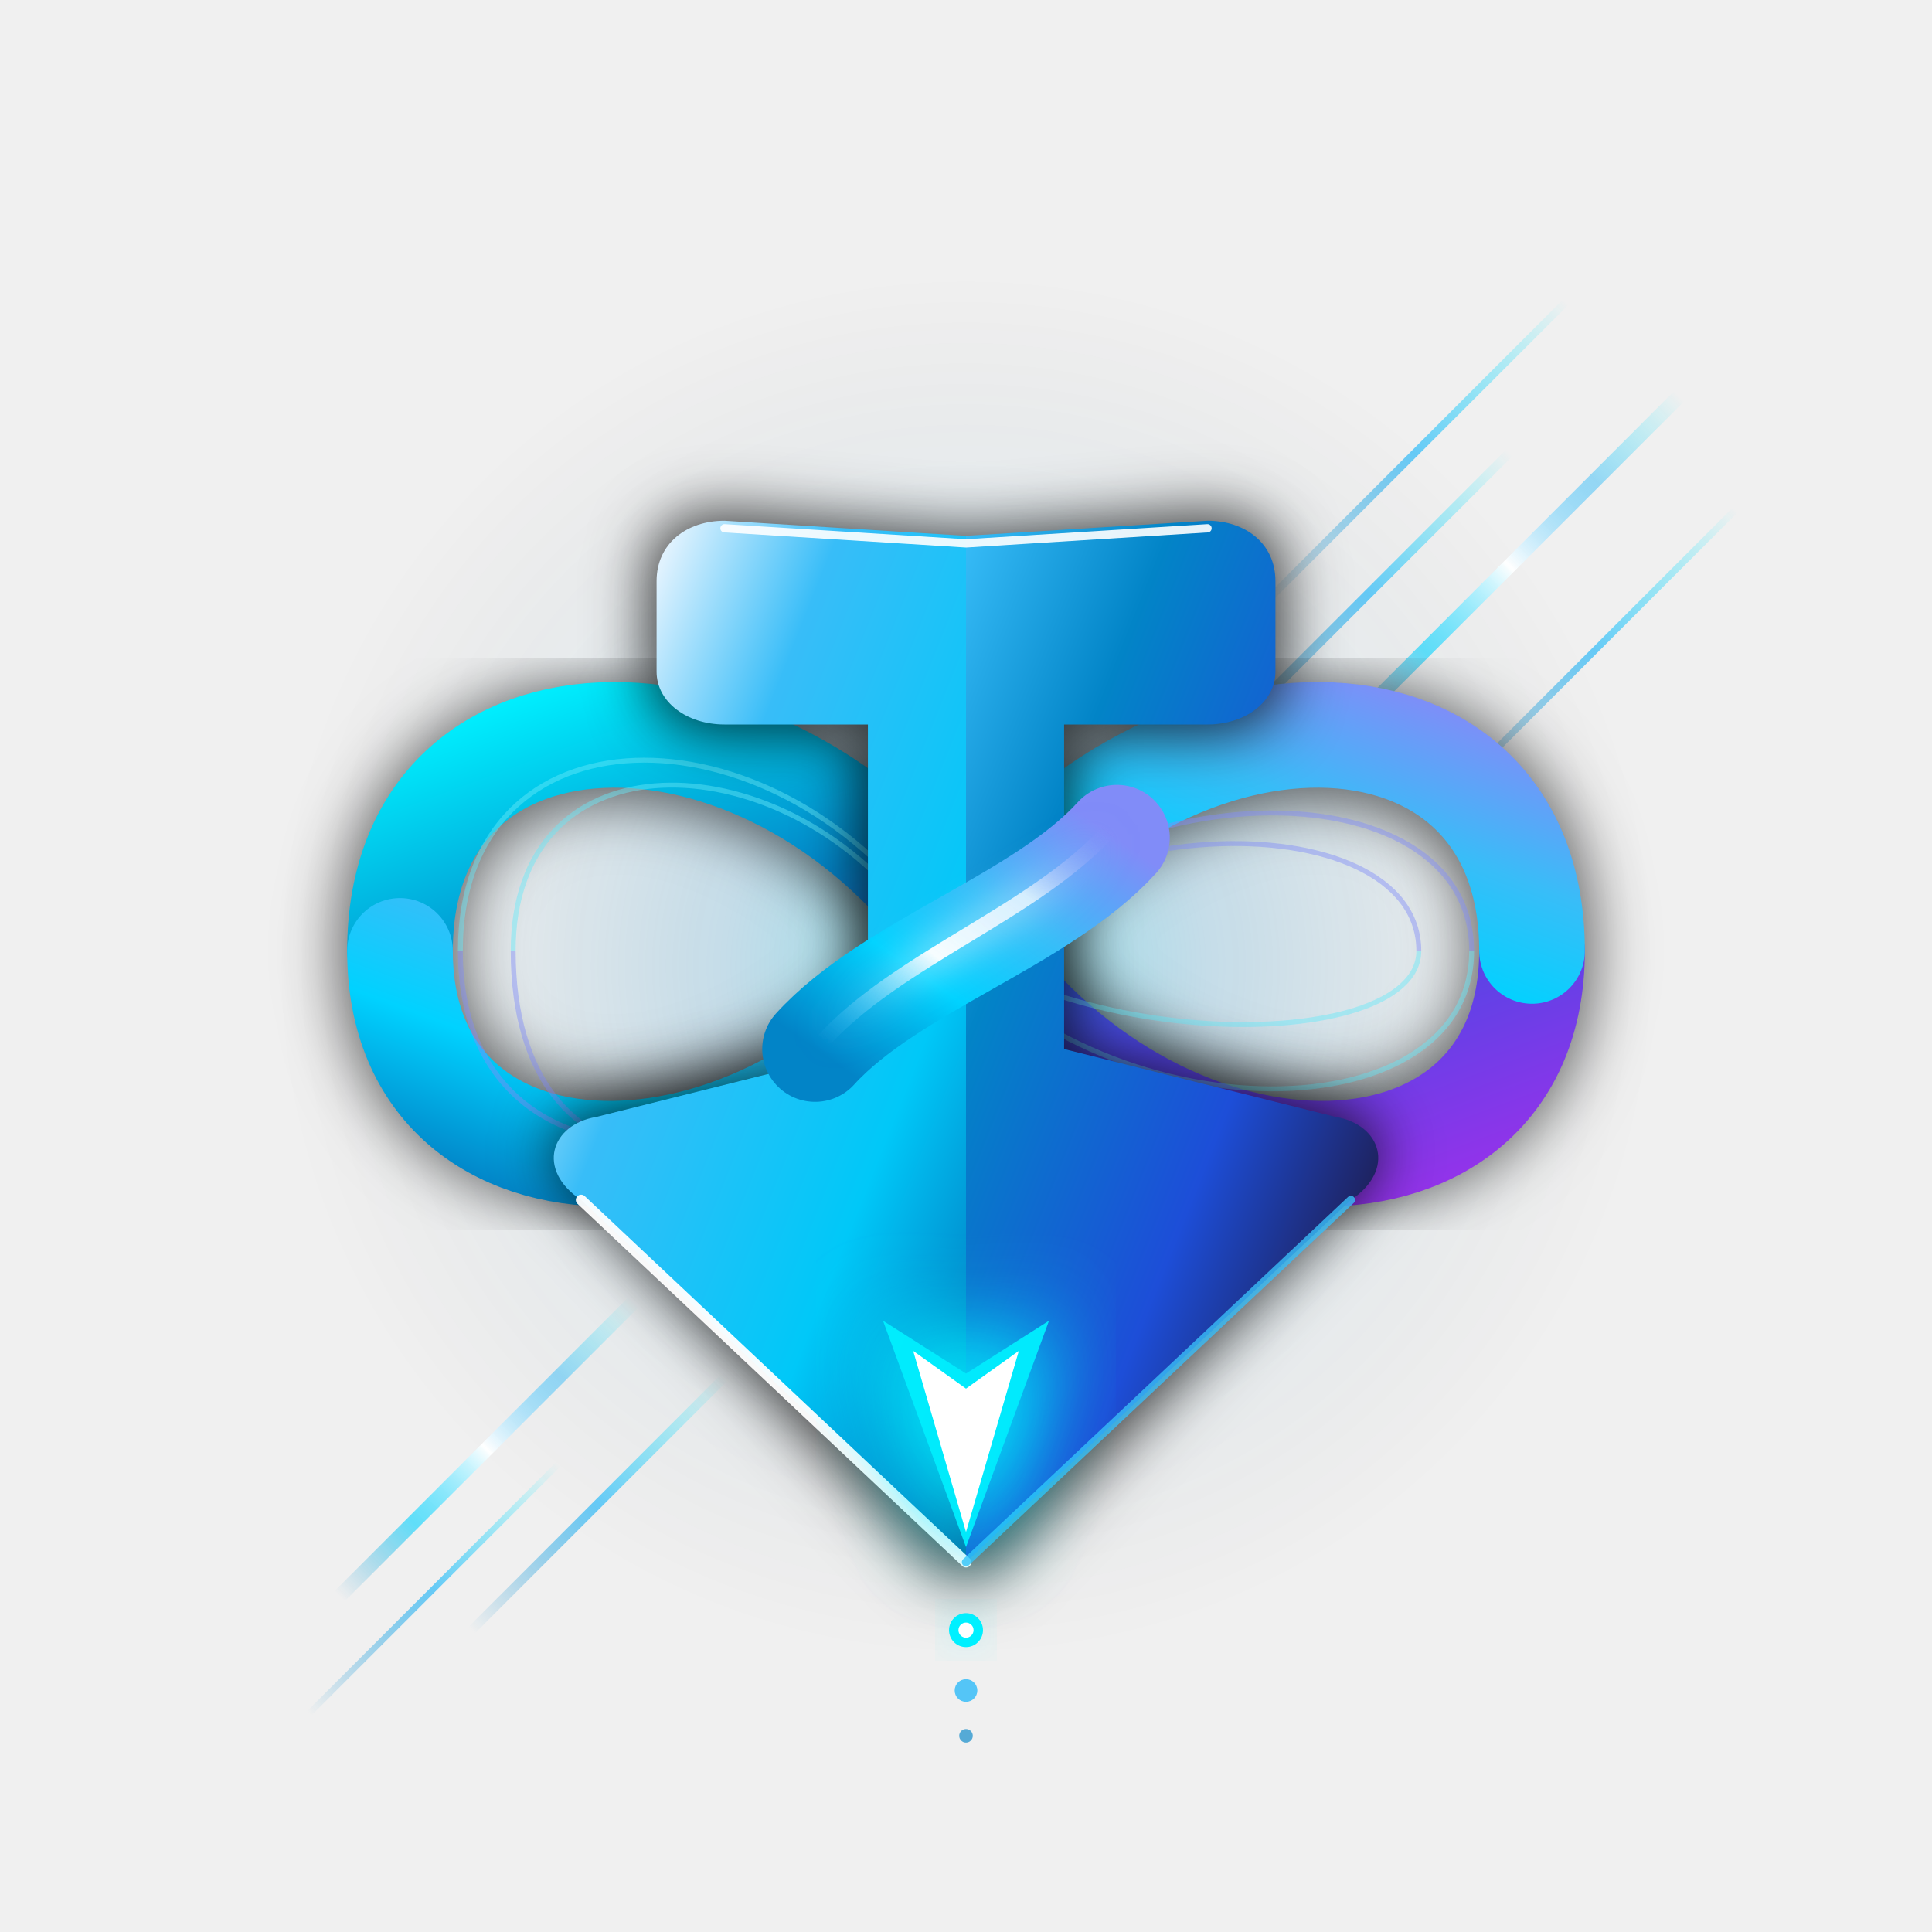
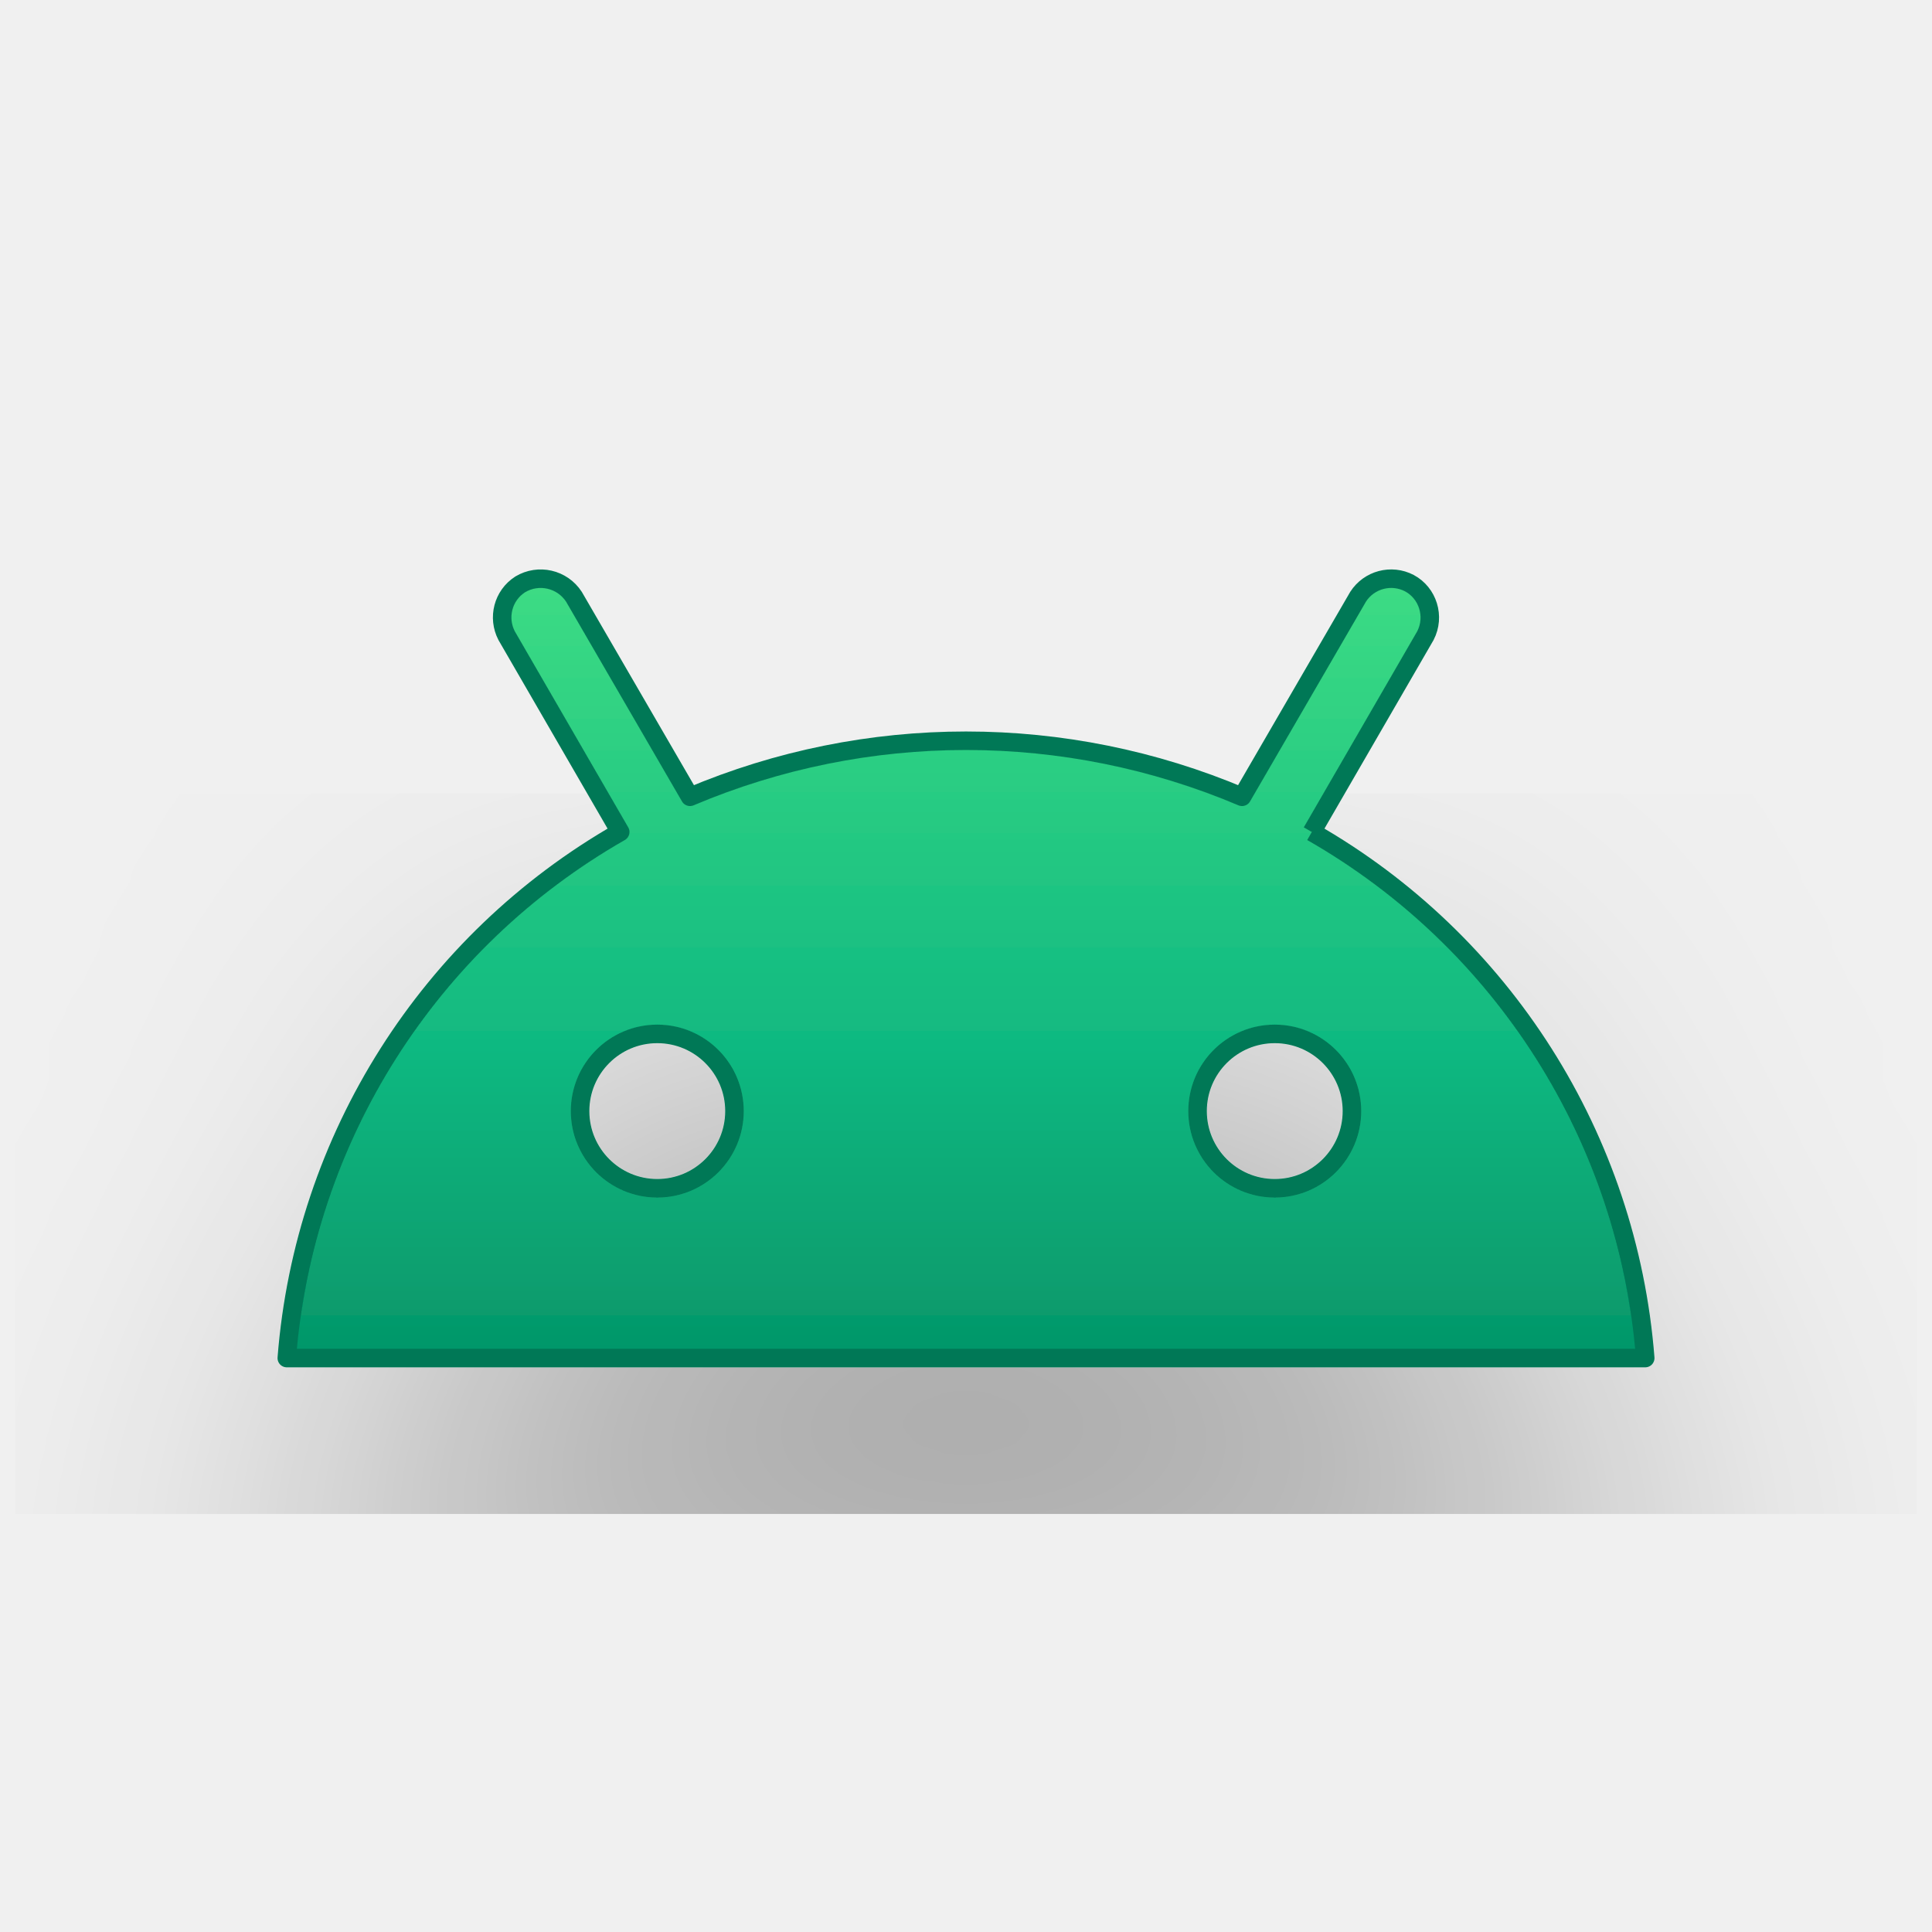
<svg xmlns="http://www.w3.org/2000/svg" viewBox="0 0 512 512" width="100%" height="100%">
  <defs>
-     <radialGradient id="ambientAura" cx="50%" cy="50%" r="48%">
-       <stop offset="0%" stop-color="#00f0ff" stop-opacity="0.38" />
-       <stop offset="35%" stop-color="#0284c7" stop-opacity="0.18" />
-       <stop offset="70%" stop-color="#0369a1" stop-opacity="0.04" />
-       <stop offset="100%" stop-color="#000000" stop-opacity="0" />
-     </radialGradient>
-     <linearGradient id="strandUnder" x1="0%" y1="0%" x2="100%" y2="100%">
-       <stop offset="0%" stop-color="#00f0ff" />
-       <stop offset="35%" stop-color="#0284c7" />
-       <stop offset="70%" stop-color="#4f46e5" />
-       <stop offset="100%" stop-color="#9333ea" />
+     <linearGradient id="androidGrad" x1="0%" y1="0%" x2="0%" y2="100%">
+       <stop offset="0%" stop-color="#3ddc84" />
+       <stop offset="60%" stop-color="#10b981" />
+       <stop offset="100%" stop-color="#059669" />
    </linearGradient>
-     <linearGradient id="strandOver" x1="0%" y1="100%" x2="100%" y2="0%">
-       <stop offset="0%" stop-color="#0284c7" />
-       <stop offset="35%" stop-color="#00d2ff" />
-       <stop offset="65%" stop-color="#38bdf8" />
-       <stop offset="100%" stop-color="#818cf8" />
-     </linearGradient>
-     <linearGradient id="crossingGlaze" x1="0%" y1="100%" x2="100%" y2="0%">
-       <stop offset="0%" stop-color="#38bdf8" stop-opacity="0" />
-       <stop offset="40%" stop-color="#ffffff" stop-opacity="0.95" />
-       <stop offset="70%" stop-color="#e0f2fe" stop-opacity="0.9" />
-       <stop offset="100%" stop-color="#818cf8" stop-opacity="0" />
-     </linearGradient>
-     <linearGradient id="arrowLeft" x1="0%" y1="0%" x2="100%" y2="100%">
-       <stop offset="0%" stop-color="#ffffff" />
-       <stop offset="15%" stop-color="#e0f2fe" />
-       <stop offset="35%" stop-color="#38bdf8" />
-       <stop offset="70%" stop-color="#00c8f8" />
-       <stop offset="90%" stop-color="#0284c7" />
-       <stop offset="100%" stop-color="#0369a1" />
-     </linearGradient>
-     <linearGradient id="arrowRight" x1="0%" y1="0%" x2="100%" y2="100%">
-       <stop offset="0%" stop-color="#38bdf8" />
-       <stop offset="25%" stop-color="#0284c7" />
-       <stop offset="60%" stop-color="#1d4ed8" />
-       <stop offset="85%" stop-color="#1e1b4b" />
-       <stop offset="100%" stop-color="#060913" />
-     </linearGradient>
-     <linearGradient id="spineBeam" x1="0%" y1="0%" x2="0%" y2="100%">
-       <stop offset="0%" stop-color="#ffffff" stop-opacity="1" />
-       <stop offset="35%" stop-color="#a5f3fc" stop-opacity="0.95" />
-       <stop offset="75%" stop-color="#00f0ff" stop-opacity="0.85" />
-       <stop offset="100%" stop-color="#ffffff" stop-opacity="1" />
-     </linearGradient>
-     <linearGradient id="speedStreak" x1="100%" y1="0%" x2="0%" y2="100%">
-       <stop offset="0%" stop-color="#00f0ff" stop-opacity="0" />
-       <stop offset="25%" stop-color="#38bdf8" stop-opacity="0.5" />
-       <stop offset="50%" stop-color="#ffffff" stop-opacity="0.98" />
-       <stop offset="75%" stop-color="#00d2ff" stop-opacity="0.6" />
-       <stop offset="100%" stop-color="#0284c7" stop-opacity="0" />
-     </linearGradient>
-     <linearGradient id="speedStreakSoft" x1="100%" y1="0%" x2="0%" y2="100%">
-       <stop offset="0%" stop-color="#00f0ff" stop-opacity="0" />
-       <stop offset="50%" stop-color="#38bdf8" stop-opacity="0.75" />
-       <stop offset="100%" stop-color="#0284c7" stop-opacity="0" />
-     </linearGradient>
-     <filter id="bloomIntense" x="-40%" y="-40%" width="180%" height="180%">
-       <feGaussianBlur stdDeviation="12" result="blur1" />
-       <feGaussianBlur stdDeviation="3.5" result="blur2" />
-       <feMerge>
-         <feMergeNode in="blur1" />
-         <feMergeNode in="blur2" />
-         <feMergeNode in="SourceGraphic" />
-       </feMerge>
-     </filter>
-     <filter id="softGlow" x="-20%" y="-20%" width="140%" height="140%">
-       <feGaussianBlur stdDeviation="5" result="blur" />
-       <feMerge>
-         <feMergeNode in="blur" />
-         <feMergeNode in="SourceGraphic" />
-       </feMerge>
-     </filter>
-     <filter id="castShadow" x="-20%" y="-20%" width="140%" height="140%">
-       <feGaussianBlur stdDeviation="8" />
-       <feColorMatrix type="matrix" values="0 0 0 0 0   0 0 0 0 0   0 0 0 0 0  0 0 0 0.85 0" />
+     <filter id="shadow" x="-20%" y="-20%" width="140%" height="140%">
+       <feDropShadow dx="0" dy="6" stdDeviation="8" flood-color="#000000" flood-opacity="0.32" />
    </filter>
  </defs>
-   <circle cx="256" cy="256" r="190" fill="url(#ambientAura)" />
-   <g stroke-linecap="round">
-     <line x1="415" y1="80" x2="335" y2="160" stroke="url(#speedStreakSoft)" stroke-width="2" />
-     <line x1="445" y1="105" x2="355" y2="195" stroke="url(#speedStreak)" stroke-width="3.8" />
-     <line x1="460" y1="135" x2="385" y2="210" stroke="url(#speedStreakSoft)" stroke-width="1.8" />
-     <line x1="400" y1="120" x2="325" y2="195" stroke="url(#speedStreakSoft)" stroke-width="2.4" />
-     <line x1="168" y1="345" x2="90" y2="423" stroke="url(#speedStreak)" stroke-width="3.8" />
-     <line x1="192" y1="365" x2="125" y2="432" stroke="url(#speedStreakSoft)" stroke-width="2.4" />
-     <line x1="148" y1="388" x2="82" y2="454" stroke="url(#speedStreakSoft)" stroke-width="1.6" />
+   <g transform="translate(59.64, 65.36) scale(16.3636)" filter="url(#shadow)">
+     <path d="M17.6 9.48l1.84-3.18c.16-.31.04-.69-.26-.85a.637.637 0 0 0-.83.22l-1.88 3.24a11.46 11.46 0 0 0-8.94 0L5.65 5.67a.643.643 0 0 0-.87-.2c-.28.18-.37.54-.22.83L6.4 9.48A10.78 10.78 0 0 0 1 18h22a10.78 10.78 0 0 0-5.4-8.52M7 15.25a1.25 1.25 0 1 1 0-2.5 1.25 1.25 0 0 1 0 2.5m10 0a1.25 1.25 0 1 1 0-2.5 1.25 1.25 0 0 1 0 2.5" fill="url(#androidGrad)" stroke="#047857" stroke-width="0.3" stroke-linejoin="round" />
  </g>
-   <g filter="url(#castShadow)" opacity="0.7">
-     <path d="M 106 252 C 106 178, 206 178, 256 250 C 306 322, 406 322, 406 252 C 406 178, 306 178, 256 250 C 206 322, 106 322, 106 252 Z" fill="none" stroke="#000" stroke-width="32" stroke-linejoin="round" />
-   </g>
-   <path d="M 106 252 C 106 176, 206 176, 256 250 C 306 324, 406 324, 406 252" fill="none" stroke="url(#strandUnder)" stroke-width="28" stroke-linecap="round" />
-   <path d="M 406 252 C 406 176, 306 176, 256 250" fill="none" stroke="url(#strandOver)" stroke-width="28" stroke-linecap="round" />
-   <path d="M 256 250 C 206 324, 106 324, 106 252" fill="none" stroke="url(#strandOver)" stroke-width="28" stroke-linecap="round" />
-   <g fill="none" stroke="#67e8f9" opacity="0.45" stroke-width="1.3">
-     <path d="M 122 252 C 122 186, 204 186, 246 244 C 288 302, 390 302, 390 252" />
-     <path d="M 136 252 C 136 196, 202 196, 238 238 C 274 280, 376 280, 376 252" />
-     <path d="M 390 252 C 390 202, 288 202, 246 260 C 204 318, 122 318, 122 252" stroke="#818cf8" />
-     <path d="M 376 252 C 376 212, 274 212, 238 266 C 202 320, 136 320, 136 252" stroke="#818cf8" />
-   </g>
-   <path d="M 172 152 C 172 142, 180 136, 192 136 L 256 142 L 320 136 C 332 136, 340 142, 340 152 L 340 180 C 340 188, 332 194, 320 194 L 284 194 L 284 278 L 354 294 C 366 296, 370 308, 358 318 L 265 414 C 260 420, 252 420, 247 414 L 154 318 C 142 308, 146 296, 158 294 L 228 278 L 228 194 L 192 194 C 180 194, 172 188, 172 180 Z" fill="#01050f" opacity="0.92" filter="url(#castShadow)" />
-   <path d="M 192 138 C 182 138, 174 144, 174 154 L 174 178 C 174 186, 182 192, 192 192 L 230 192 L 230 278 L 158 296 C 146 298, 142 310, 154 318 L 256 414 L 256 142 L 192 138 Z" fill="url(#arrowLeft)" />
-   <path d="M 256 142 L 320 138 C 330 138, 338 144, 338 154 L 338 178 C 338 186, 330 192, 320 192 L 282 192 L 282 278 L 354 296 C 366 298, 370 310, 358 318 L 256 414 Z" fill="url(#arrowRight)" />
-   <line x1="256" y1="142" x2="256" y2="414" stroke="url(#spineBeam)" stroke-width="3" stroke-linecap="round" />
-   <line x1="154" y1="318" x2="256" y2="414" stroke="#ffffff" stroke-width="2.8" stroke-linecap="round" opacity="0.95" />
-   <line x1="358" y1="318" x2="256" y2="414" stroke="#38bdf8" stroke-width="2.2" stroke-linecap="round" opacity="0.8" />
-   <path d="M 192 140 L 256 144 L 320 140" fill="none" stroke="#ffffff" stroke-width="2.2" stroke-linecap="round" opacity="0.9" />
-   <path d="M 216 278 C 236 256, 276 244, 296 222" fill="none" stroke="url(#strandOver)" stroke-width="28" stroke-linecap="round" />
-   <path d="M 218 276 C 238 254, 274 242, 294 220" fill="none" stroke="url(#crossingGlaze)" stroke-width="4" stroke-linecap="round" filter="url(#softGlow)" />
-   <polygon points="256,410 278,350 256,364 234,350" fill="#00f0ff" opacity="0.95" filter="url(#bloomIntense)" />
-   <polygon points="256,406 270,358 256,368 242,358" fill="#ffffff" />
-   <circle cx="256" cy="432" r="4.5" fill="#00f0ff" filter="url(#bloomIntense)" />
-   <circle cx="256" cy="432" r="2" fill="#ffffff" />
-   <circle cx="256" cy="448" r="3" fill="#38bdf8" opacity="0.85" />
-   <circle cx="256" cy="460" r="1.8" fill="#0284c7" opacity="0.65" />
</svg>
